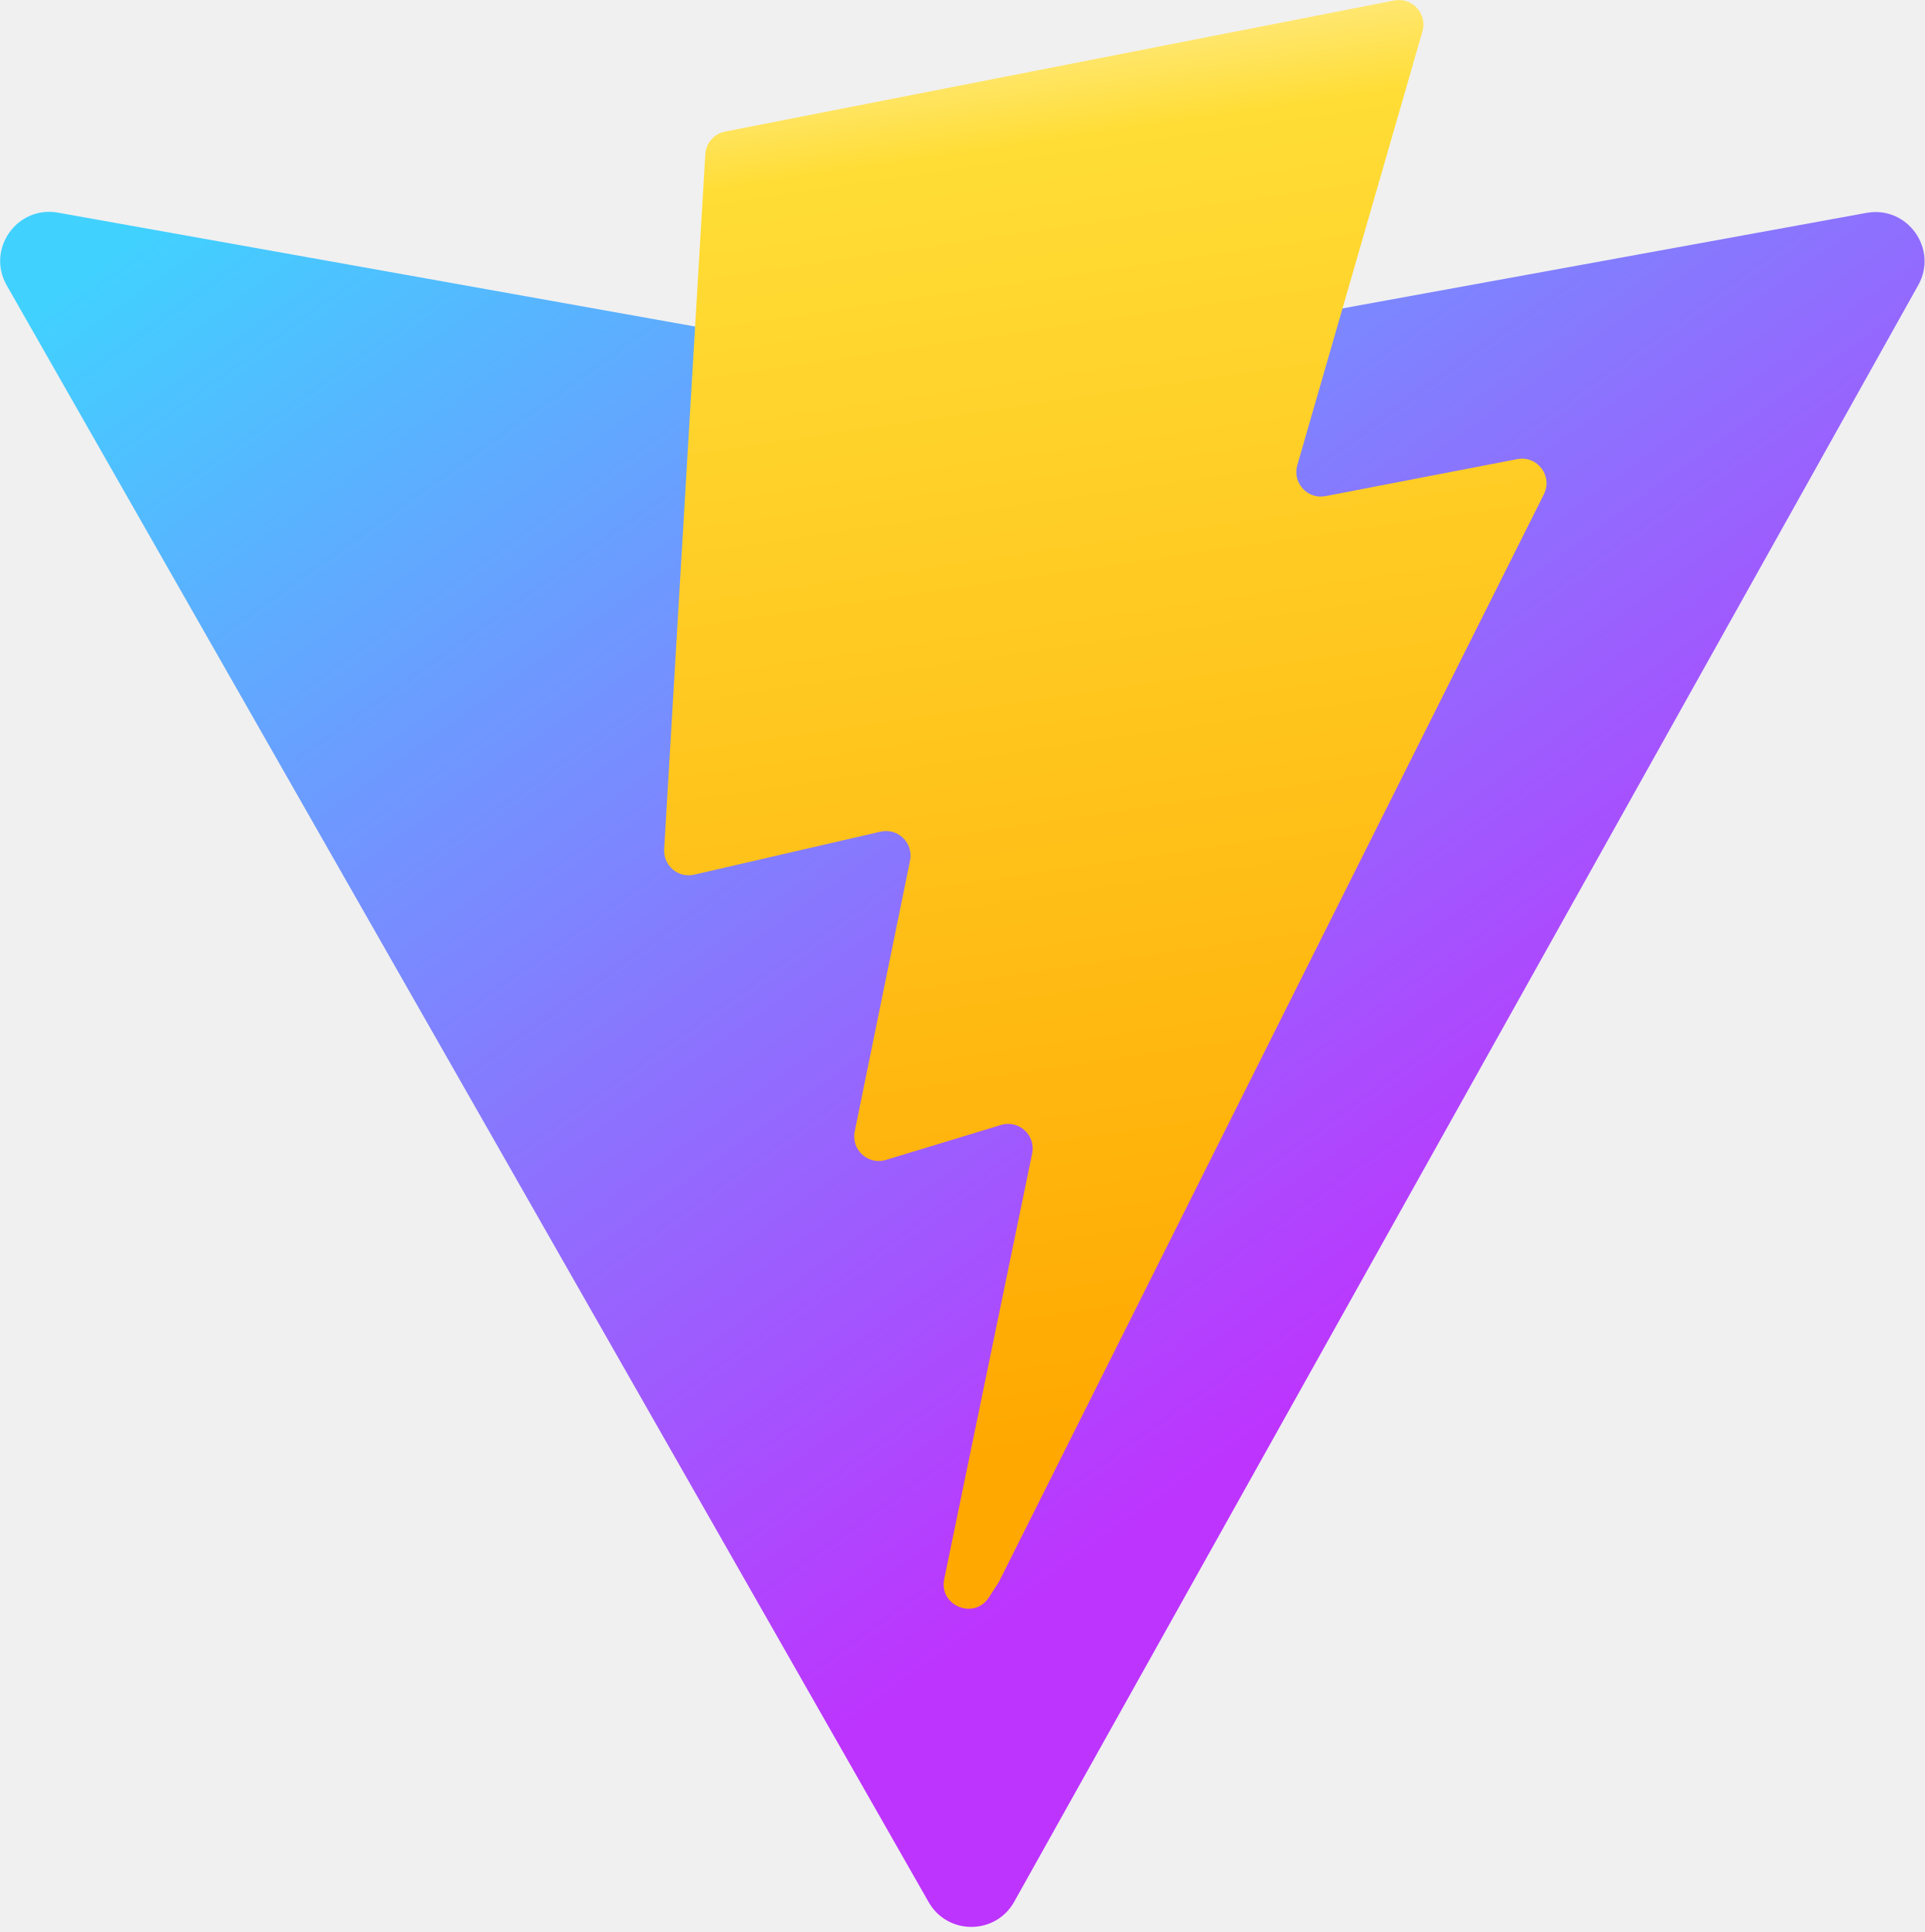
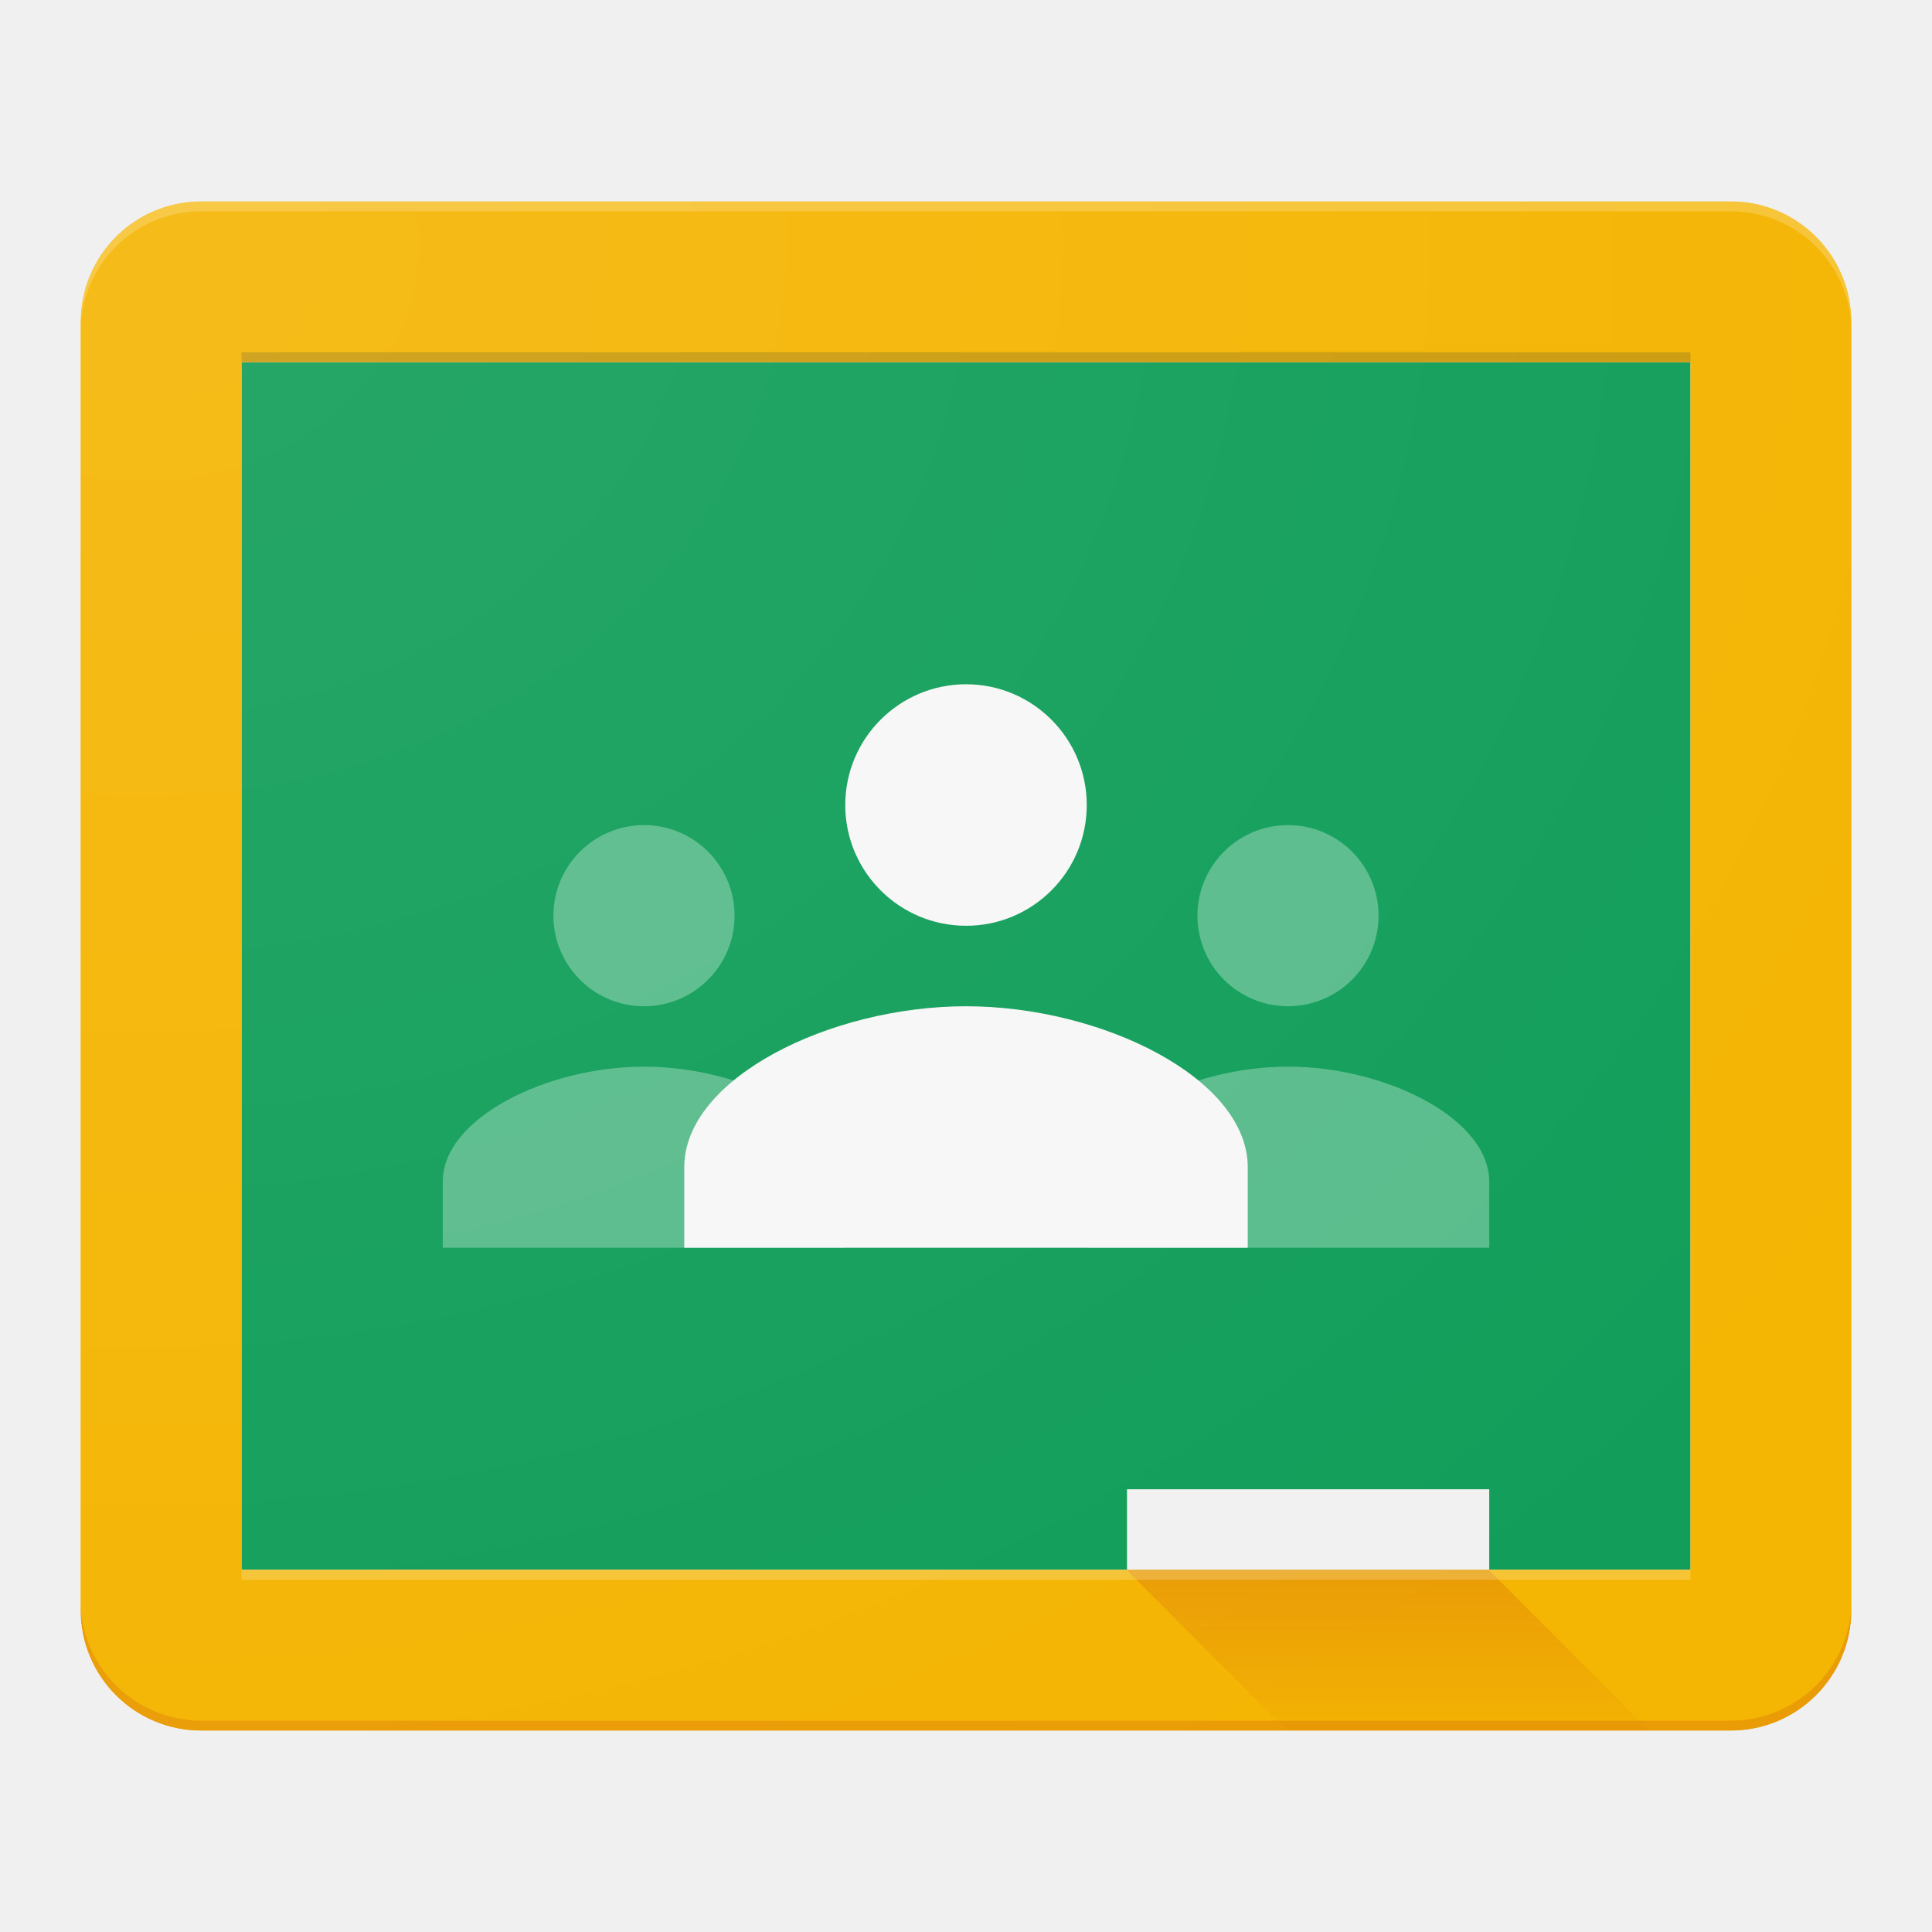
- <svg xmlns="http://www.w3.org/2000/svg" aria-hidden="true" role="img" class="iconify iconify--logos" width="31.88" height="32" preserveAspectRatio="xMidYMid meet" viewBox="0 0 256 257">
+ <svg xmlns="http://www.w3.org/2000/svg" xmlns:xlink="http://www.w3.org/1999/xlink" width="108" height="108" fill="none">
+   <mask id="a" maskUnits="userSpaceOnUse" x="4" y="11" width="100" height="86">
+     <path fill-rule="evenodd" clip-rule="evenodd" d="M96.75 11.25h-85.5c-3.73 0-6.75 3.02-6.75 6.75v72c0 3.729 3.02 6.75 6.75 6.75h85.5c3.729 0 6.75-3.021 6.75-6.75V18c0-3.73-3.021-6.75-6.75-6.75z" fill="#fff" />
+   </mask>
+   <g mask="url(#a)">
+     <path fill-rule="evenodd" clip-rule="evenodd" d="M13.5 20.25h81v67.5h-81v-67.5z" fill="#0F9D58" />
+     <path fill-rule="evenodd" clip-rule="evenodd" d="M36 56.25a5.063 5.063 0 100-10.126 5.063 5.063 0 000 10.126zm41.063-5.063a5.063 5.063 0 11-10.126 0 5.063 5.063 0 0110.126 0zM60.75 66.055c0-3.555 5.828-6.429 11.25-6.429s11.25 2.874 11.25 6.43v3.695h-22.5v-3.696zm-36 0c0-3.555 5.828-6.429 11.25-6.429 5.423 0 11.25 2.874 11.25 6.43v3.695h-22.5v-3.696z" fill="#57BB8A" />
+     <path fill-rule="evenodd" clip-rule="evenodd" d="M60.75 45.001c0 3.73-3.02 6.75-6.744 6.75a6.753 6.753 0 01-6.756-6.75 6.756 6.756 0 016.756-6.75c3.723 0 6.744 3.026 6.744 6.75zm-22.5 20.25c0-4.973 8.156-9 15.75-9 7.594 0 15.75 4.027 15.75 9v4.5h-31.5v-4.5z" fill="#F7F7F7" />
+     <path opacity=".2" fill="url(#pattern0)" d="M59.625 79.876h27v11.34h-27z" />
+     <path fill-rule="evenodd" clip-rule="evenodd" d="M63 83.251h20.25v4.5H63v-4.5z" fill="#F1F1F1" />
+     <path fill-rule="evenodd" clip-rule="evenodd" d="M11.25 11.25h85.5c3.729 0 6.75 3.02 6.75 6.75v72c0 3.729-3.021 6.75-6.75 6.75h-85.5c-3.73 0-6.75-3.021-6.75-6.75V18c0-3.73 3.02-6.75 6.75-6.75zm2.25 76.5h81v-67.5h-81v67.5z" fill="#F4B400" />
+     <path opacity=".2" fill-rule="evenodd" clip-rule="evenodd" d="M96.75 11.25h-85.5c-3.73 0-6.75 3.02-6.75 6.75v.562c0-3.73 3.02-6.75 6.75-6.75h85.5c3.729 0 6.75 3.02 6.75 6.75v-.563c0-3.729-3.021-6.75-6.75-6.75z" fill="#fff" />
+     <path opacity=".2" fill-rule="evenodd" clip-rule="evenodd" d="M96.75 96.188h-85.5c-3.73 0-6.75-3.021-6.75-6.75V90c0 3.73 3.02 6.75 6.75 6.75h85.5c3.729 0 6.75-3.02 6.75-6.75v-.563c0 3.73-3.021 6.75-6.75 6.75z" fill="#BF360C" />
+     <path fill-rule="evenodd" clip-rule="evenodd" d="M83.216 87.75h-20.25l8.995 9h20.238l-8.983-9z" fill="url(#paint0_linear)" />
+     <path opacity=".2" fill-rule="evenodd" clip-rule="evenodd" d="M13.5 19.687h81v.563h-81v-.563z" fill="#263238" />
+   </g>
+   <mask id="b" maskUnits="userSpaceOnUse" x="4" y="11" width="100" height="86">
+     <path fill-rule="evenodd" clip-rule="evenodd" d="M96.75 11.25h-85.5c-3.73 0-6.75 3.02-6.75 6.75v72c0 3.729 3.02 6.75 6.75 6.75h85.5c3.729 0 6.75-3.021 6.75-6.75V18c0-3.73-3.021-6.75-6.75-6.75z" fill="#fff" />
+   </mask>
+   <g mask="url(#b)">
+     <path opacity=".2" fill-rule="evenodd" clip-rule="evenodd" d="M13.5 87.75h81v.563h-81v-.563z" fill="#fff" />
+   </g>
+   <path fill-rule="evenodd" clip-rule="evenodd" d="M96.75 11.25h-85.5c-3.73 0-6.75 3.02-6.75 6.75v72c0 3.729 3.02 6.75 6.75 6.75h85.5c3.729 0 6.75-3.021 6.75-6.75V18c0-3.73-3.021-6.75-6.75-6.75z" fill="url(#paint1_radial)" />
  <defs>
-     <linearGradient id="IconifyId1813088fe1fbc01fb466" x1="-.828%" x2="57.636%" y1="7.652%" y2="78.411%">
-       <stop offset="0%" stop-color="#41D1FF" />
-       <stop offset="100%" stop-color="#BD34FE" />
+     <radialGradient id="paint1_radial" cx="0" cy="0" r="1" gradientUnits="userSpaceOnUse" gradientTransform="matrix(118.241 0 0 102.118 7.875 13.254)">
+       <stop stop-color="#fff" stop-opacity=".1" />
+       <stop offset="1" stop-color="#fff" stop-opacity=".01" />
+     </radialGradient>
+     <linearGradient id="paint0_linear" x1="63.015" y1="87.875" x2="63.015" y2="96.844" gradientUnits="userSpaceOnUse">
+       <stop stop-color="#BF360C" stop-opacity=".2" />
+       <stop offset="1" stop-color="#BF360C" stop-opacity=".02" />
    </linearGradient>
-     <linearGradient id="IconifyId1813088fe1fbc01fb467" x1="43.376%" x2="50.316%" y1="2.242%" y2="89.03%">
-       <stop offset="0%" stop-color="#FFEA83" />
-       <stop offset="8.333%" stop-color="#FFDD35" />
-       <stop offset="100%" stop-color="#FFA800" />
-     </linearGradient>
+     <pattern id="pattern0" patternContentUnits="objectBoundingBox" width="1" height="1">
+       <use xlink:href="#image0" transform="scale(.0049 .01136)" />
+     </pattern>
  </defs>
-   <path fill="url(#IconifyId1813088fe1fbc01fb466)" d="M255.153 37.938L134.897 252.976c-2.483 4.44-8.862 4.466-11.382.048L.875 37.958c-2.746-4.814 1.371-10.646 6.827-9.67l120.385 21.517a6.537 6.537 0 0 0 2.322-.004l117.867-21.483c5.438-.991 9.574 4.796 6.877 9.62Z" />
-   <path fill="url(#IconifyId1813088fe1fbc01fb467)" d="M185.432.063L96.44 17.501a3.268 3.268 0 0 0-2.634 3.014l-5.474 92.456a3.268 3.268 0 0 0 3.997 3.378l24.777-5.718c2.318-.535 4.413 1.507 3.936 3.838l-7.361 36.047c-.495 2.426 1.782 4.5 4.151 3.78l15.304-4.649c2.372-.72 4.652 1.36 4.15 3.788l-11.698 56.621c-.732 3.542 3.979 5.473 5.943 2.437l1.313-2.028l72.516-144.72c1.215-2.423-.88-5.186-3.54-4.672l-25.505 4.922c-2.396.462-4.435-1.77-3.759-4.114l16.646-57.705c.677-2.35-1.37-4.583-3.769-4.113Z" />
</svg>
